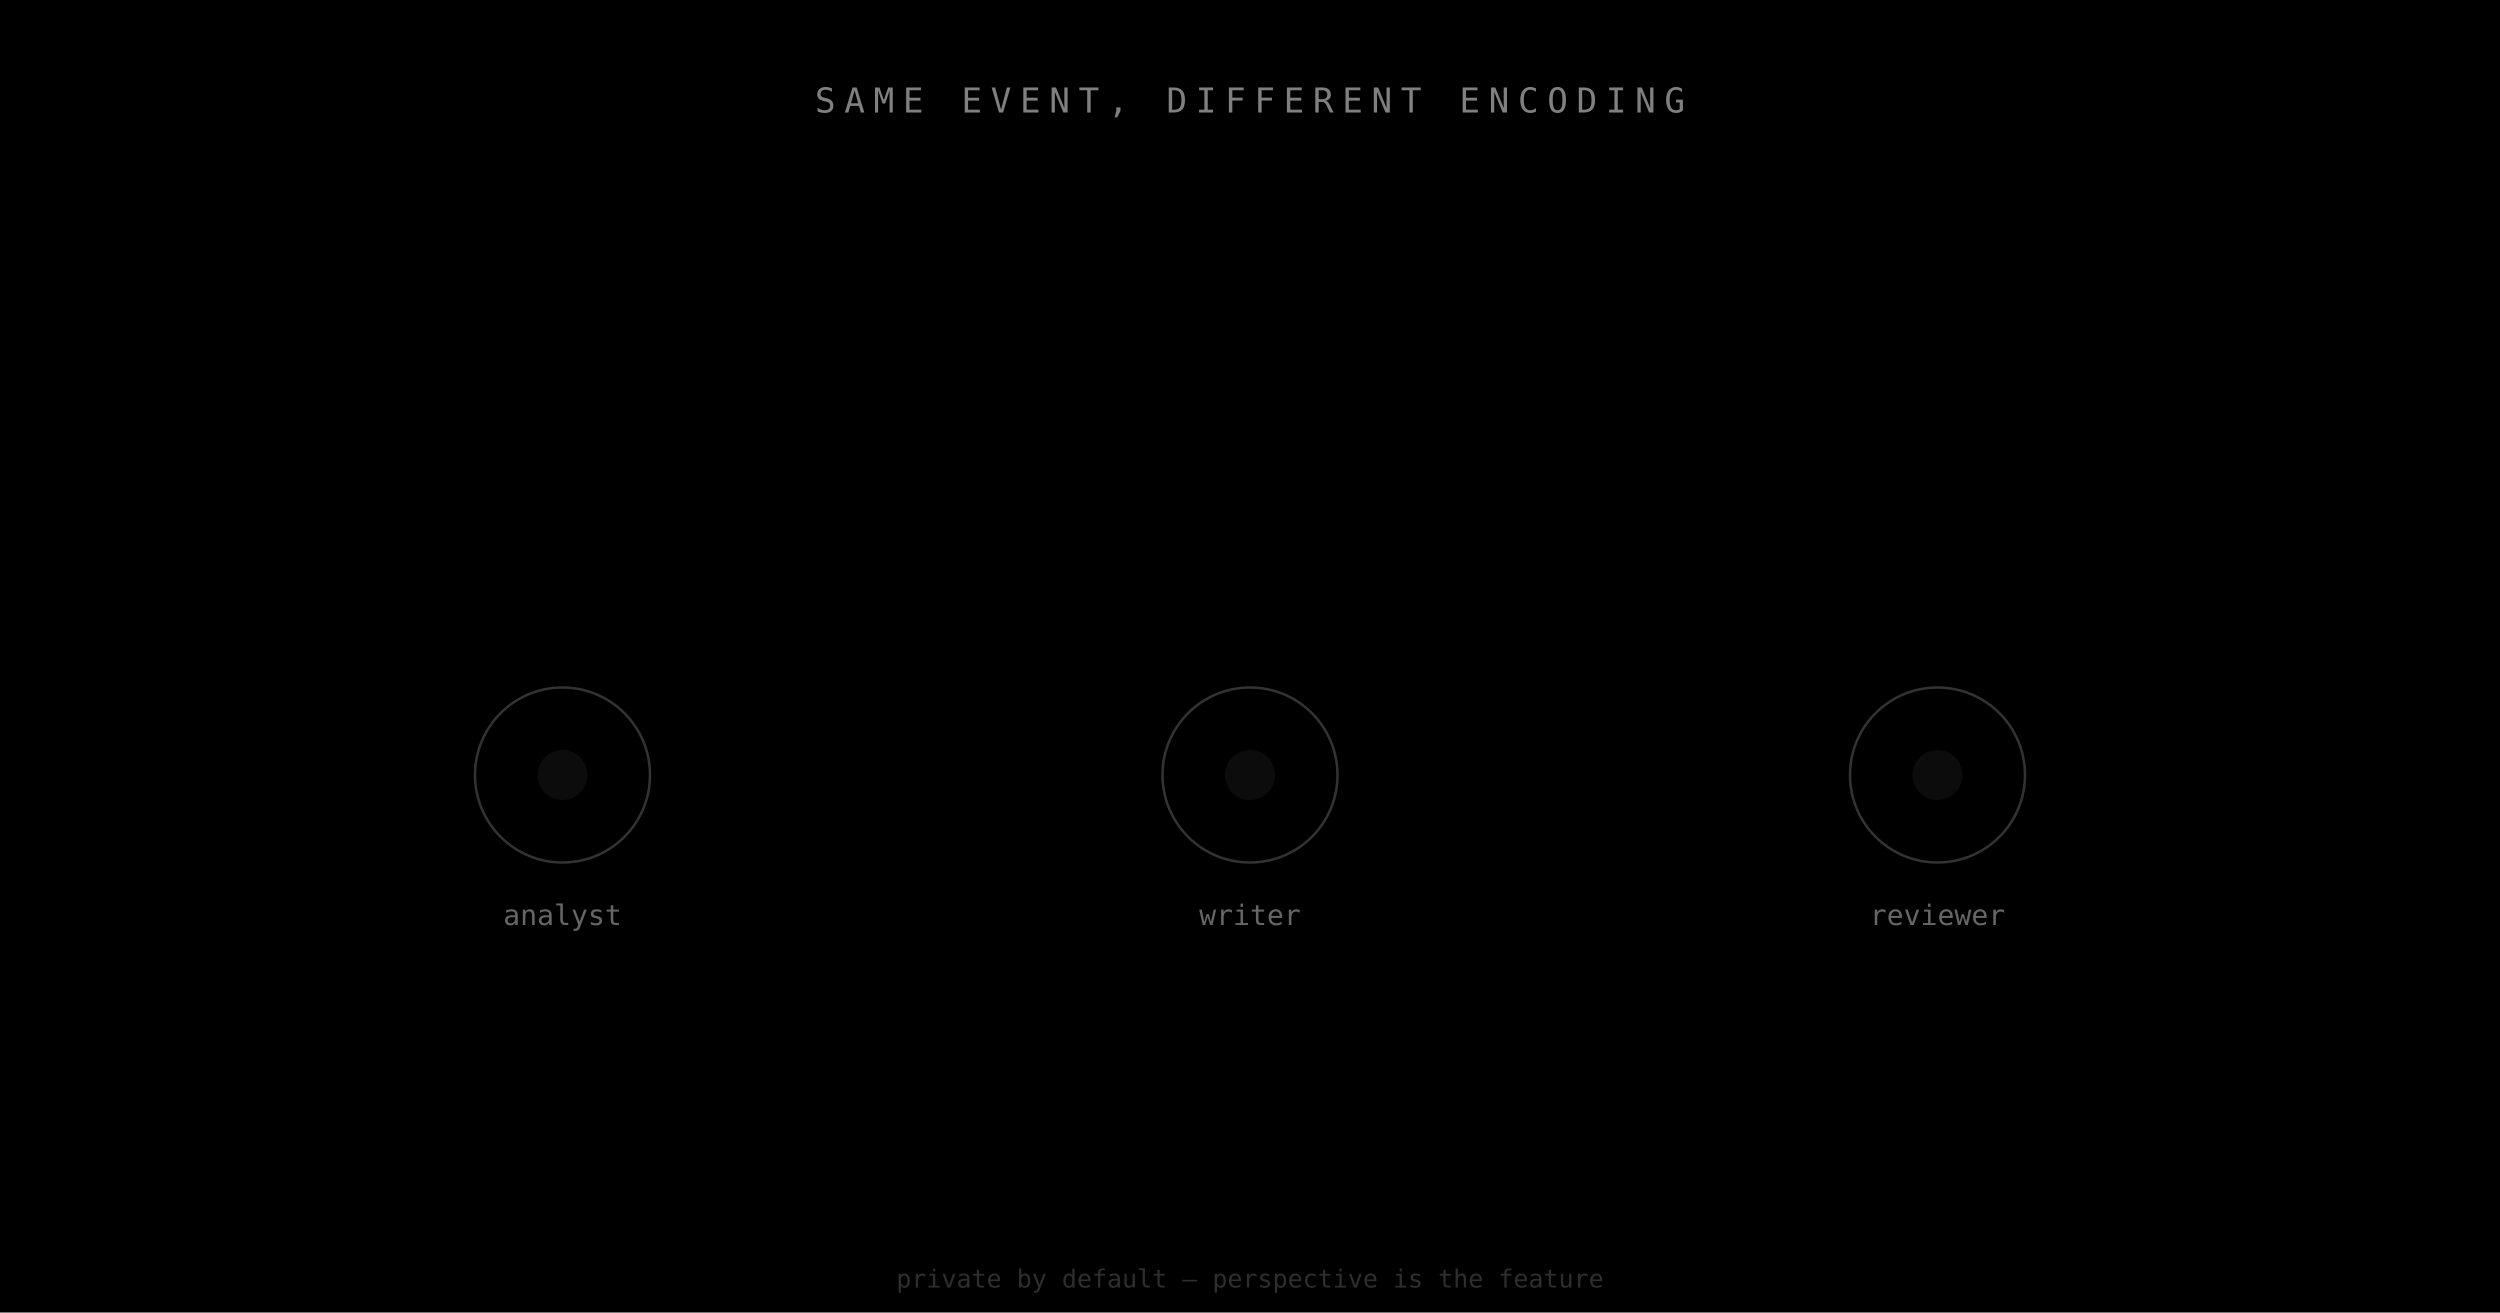
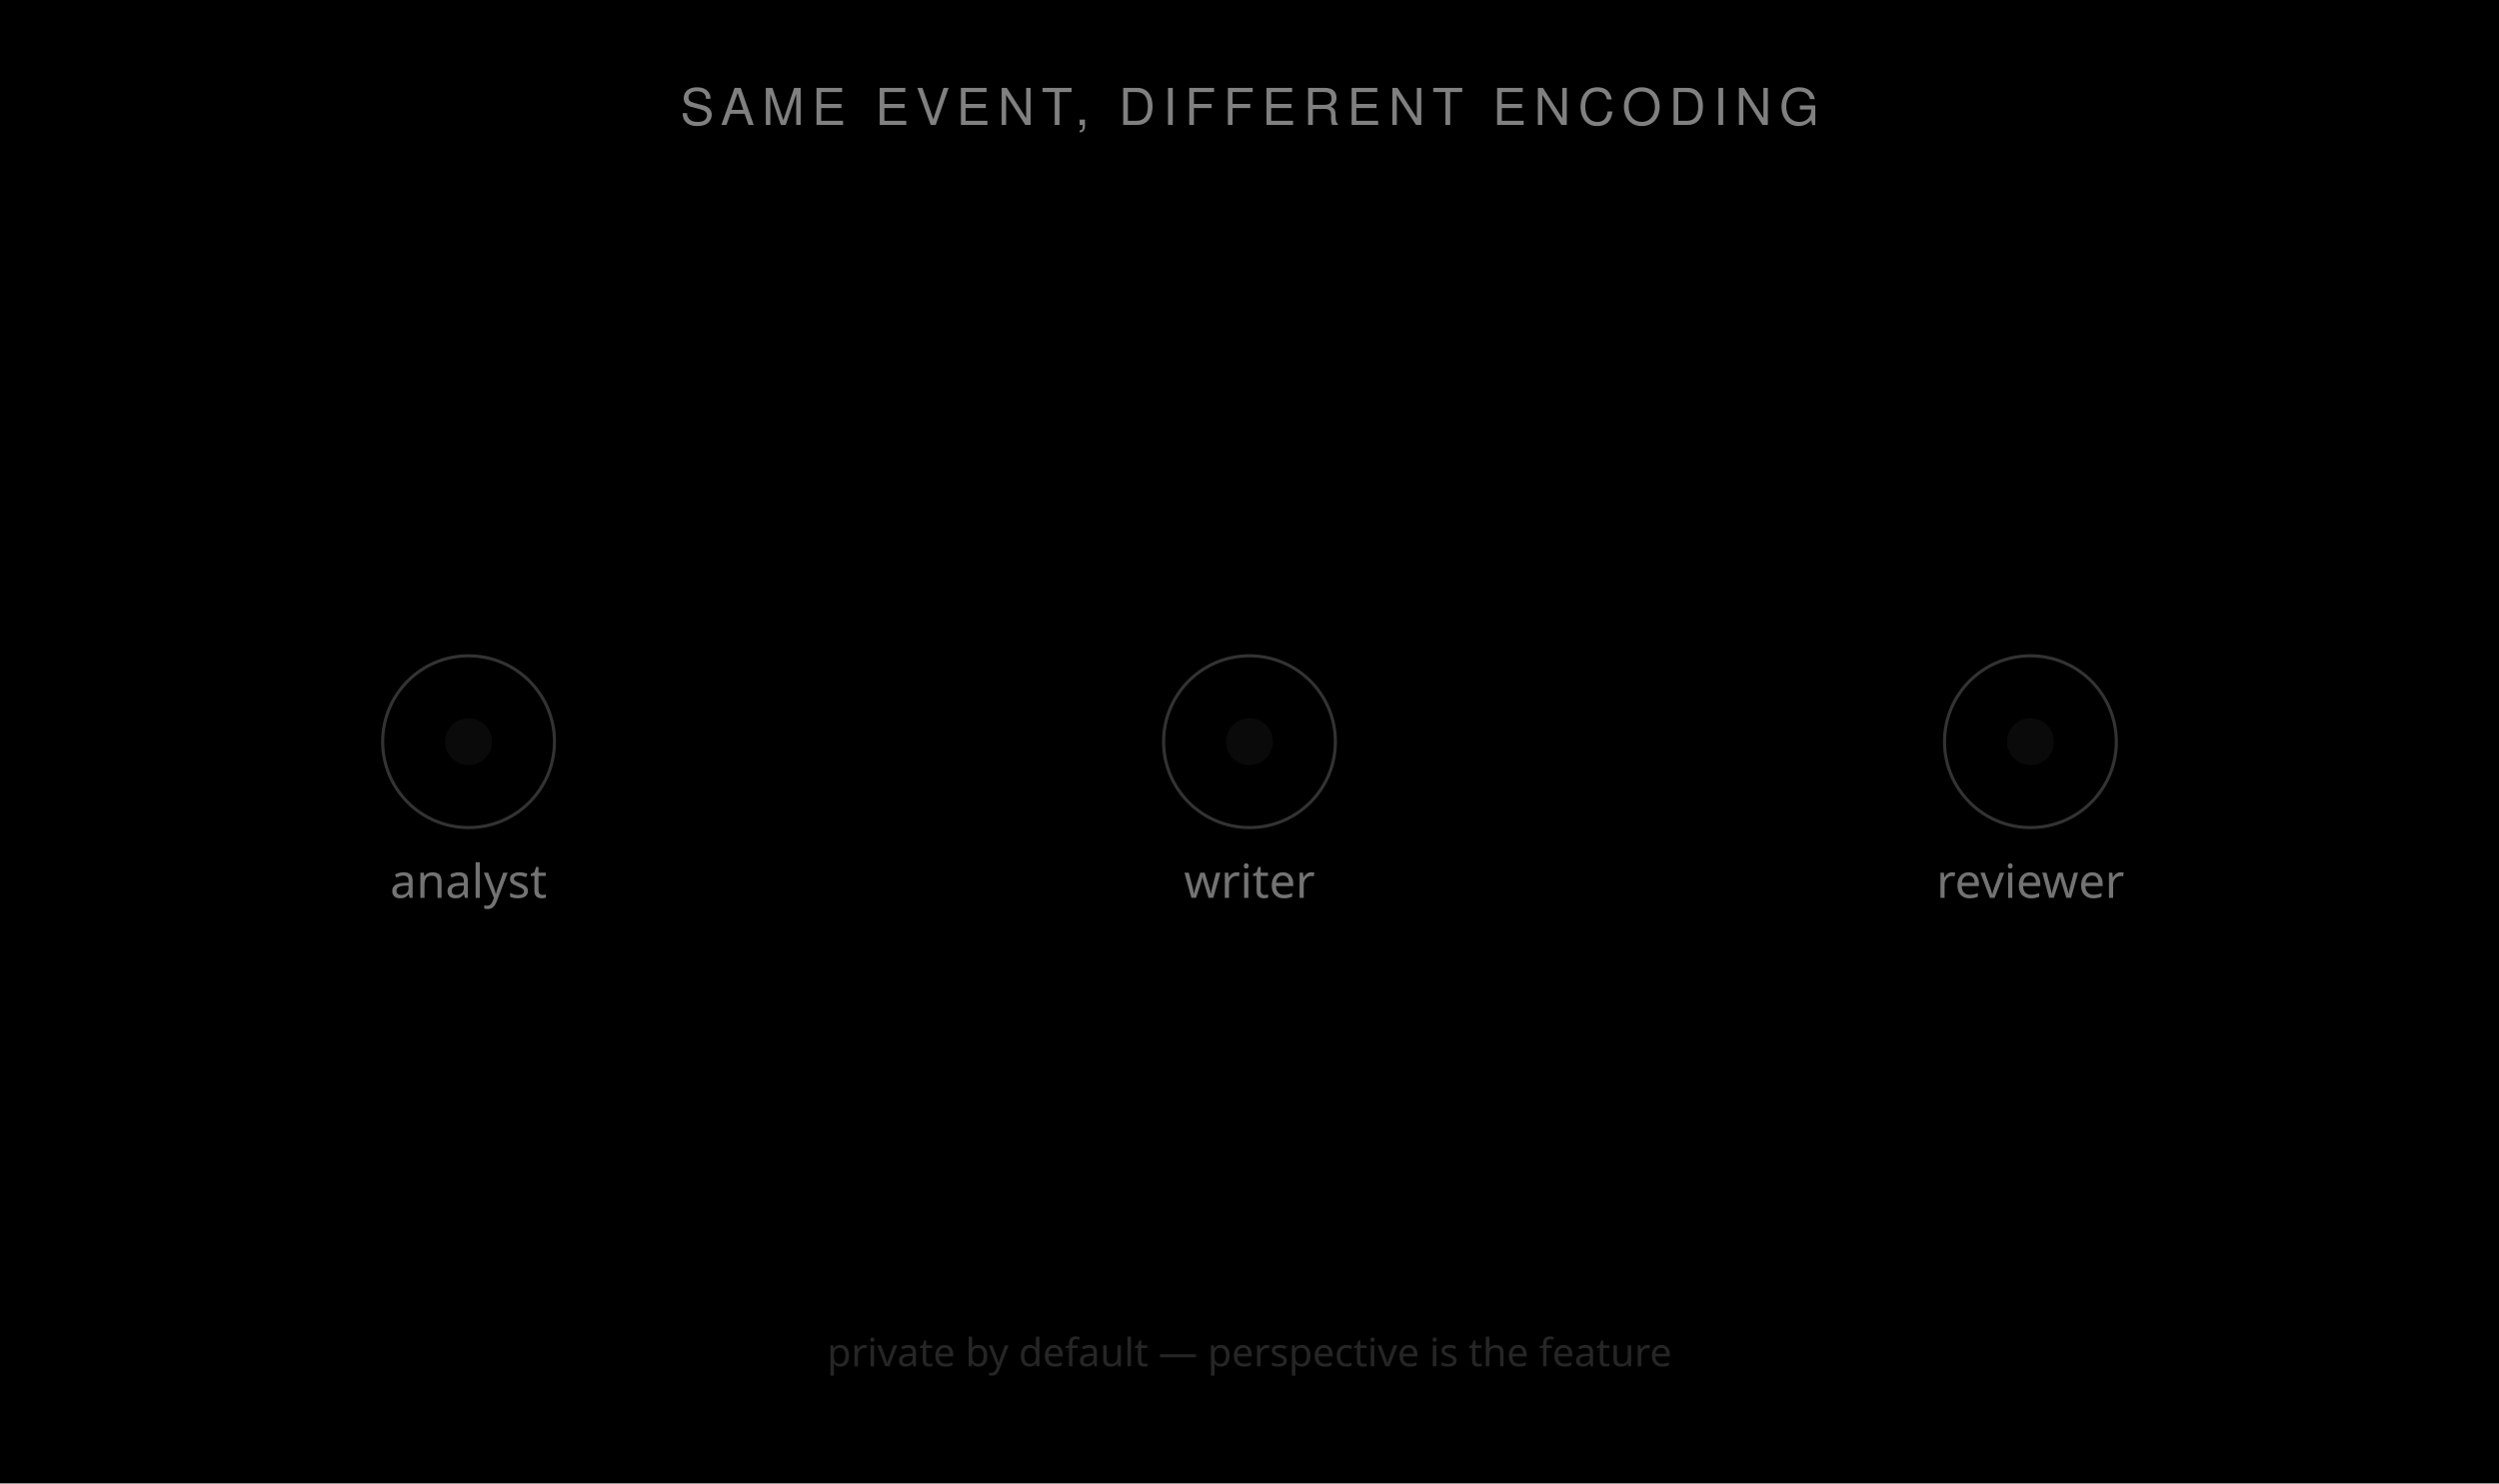
- <svg xmlns="http://www.w3.org/2000/svg" viewBox="0 0 800 420" width="800" height="420">
+ <svg xmlns="http://www.w3.org/2000/svg" viewBox="0 0 640 380" width="640" height="380">
  <defs>
-     <radialGradient id="pulse" cx="50%" cy="50%" r="50%">
-       <stop offset="0%" stop-color="#ffffff" stop-opacity="0.6" />
-       <stop offset="100%" stop-color="#ffffff" stop-opacity="0" />
-     </radialGradient>
    <filter id="glow">
      <feGaussianBlur stdDeviation="3" result="blur" />
      <feMerge>
        <feMergeNode in="blur" />
        <feMergeNode in="SourceGraphic" />
      </feMerge>
    </filter>
-     <filter id="softblur">
-       <feGaussianBlur stdDeviation="1.5" />
-     </filter>
  </defs>
-   <rect width="800" height="420" fill="#000000" rx="0" />
-   <text x="400" y="36" text-anchor="middle" fill="#ffffff" font-family="'SF Mono', 'Fira Code', 'Consolas', monospace" font-size="11" letter-spacing="0.25em" opacity="0.5">
+   <rect width="640" height="380" fill="#000000" />
+   <text x="320" y="32" text-anchor="middle" fill="#ffffff" font-family="system-ui, -apple-system, Helvetica, Arial, sans-serif" font-size="13" letter-spacing="0.15em" opacity="0.5">
    SAME EVENT, DIFFERENT ENCODING
  </text>
-   <circle cx="400" cy="110" r="6" fill="none" stroke="#ffffff" stroke-width="0.5" opacity="0">
-     <animate attributeName="r" values="6;40;40;40;40;40;40;40;40;40" dur="14s" repeatCount="indefinite" calcMode="spline" keySplines="0.25 0.1 0.25 1;0 0 1 1;0 0 1 1;0 0 1 1;0 0 1 1;0 0 1 1;0 0 1 1;0 0 1 1;0 0 1 1" />
-     <animate attributeName="opacity" values="0;0.4;0.15;0.15;0.15;0.15;0.15;0.15;0.08;0" dur="14s" repeatCount="indefinite" />
+   <circle cx="320" cy="80" r="5" fill="none" stroke="#ffffff" stroke-width="0.6" opacity="0">
+     <animate attributeName="r" values="5;28;28;28;28;28;28;28;28;28" dur="14s" repeatCount="indefinite" calcMode="spline" keySplines="0.25 0.1 0.25 1;0 0 1 1;0 0 1 1;0 0 1 1;0 0 1 1;0 0 1 1;0 0 1 1;0 0 1 1;0 0 1 1" />
+     <animate attributeName="opacity" values="0;0.4;0.12;0.12;0.12;0.12;0.12;0.12;0.06;0" dur="14s" repeatCount="indefinite" />
  </circle>
-   <circle cx="400" cy="110" r="3" fill="#ffffff" opacity="0">
-     <animate attributeName="opacity" values="0;1;0.8;0.8;0.8;0.8;0.8;0.8;0.8;0.4" dur="14s" repeatCount="indefinite" />
-     <animate attributeName="r" values="2;4;3;3;3;3;3;3;3;3" dur="14s" repeatCount="indefinite" calcMode="spline" keySplines="0.25 0.1 0.25 1;0.25 0.1 0.25 1;0 0 1 1;0 0 1 1;0 0 1 1;0 0 1 1;0 0 1 1;0 0 1 1;0 0 1 1" />
+   <circle cx="320" cy="80" r="3" fill="#ffffff" opacity="0">
+     <animate attributeName="opacity" values="0;1;0.7;0.7;0.7;0.7;0.7;0.7;0.7;0.3" dur="14s" repeatCount="indefinite" />
  </circle>
-   <text x="400" y="78" text-anchor="middle" fill="#ffffff" font-family="'SF Mono', monospace" font-size="9" opacity="0">
+   <text x="320" y="62" text-anchor="middle" fill="#ffffff" font-family="system-ui, sans-serif" font-size="11" opacity="0">
    event
-     <animate attributeName="opacity" values="0;0.45;0.45;0.45;0.45;0.45;0.45;0.45;0.45;0.2" dur="14s" repeatCount="indefinite" />
+     <animate attributeName="opacity" values="0;0.4;0.4;0.4;0.4;0.4;0.4;0.4;0.4;0.15" dur="14s" repeatCount="indefinite" />
  </text>
-   <line x1="382" y1="125" x2="180" y2="215" stroke="#ffffff" stroke-width="0.5" opacity="0">
-     <animate attributeName="opacity" values="0;0;0.3;0.3;0.3;0.3;0.3;0.3;0.12;0" dur="14s" repeatCount="indefinite" />
+   <line x1="305" y1="95" x2="120" y2="155" stroke="#fff" stroke-width="0.5" opacity="0">
+     <animate attributeName="opacity" values="0;0;0.25;0.25;0.25;0.25;0.25;0.25;0.1;0" dur="14s" repeatCount="indefinite" />
  </line>
-   <line x1="400" y1="130" x2="400" y2="215" stroke="#ffffff" stroke-width="0.5" opacity="0">
-     <animate attributeName="opacity" values="0;0;0.3;0.3;0.3;0.3;0.3;0.3;0.12;0" dur="14s" repeatCount="indefinite" />
+   <line x1="320" y1="100" x2="320" y2="155" stroke="#fff" stroke-width="0.5" opacity="0">
+     <animate attributeName="opacity" values="0;0;0.25;0.25;0.25;0.25;0.25;0.25;0.1;0" dur="14s" repeatCount="indefinite" />
  </line>
-   <line x1="418" y1="125" x2="620" y2="215" stroke="#ffffff" stroke-width="0.5" opacity="0">
-     <animate attributeName="opacity" values="0;0;0.3;0.3;0.3;0.3;0.3;0.3;0.12;0" dur="14s" repeatCount="indefinite" />
+   <line x1="335" y1="95" x2="520" y2="155" stroke="#fff" stroke-width="0.5" opacity="0">
+     <animate attributeName="opacity" values="0;0;0.25;0.25;0.25;0.25;0.25;0.25;0.1;0" dur="14s" repeatCount="indefinite" />
  </line>
-   <circle r="2.5" fill="#ffffff" filter="url(#glow)" opacity="0">
+   <circle r="2.5" fill="#fff" filter="url(#glow)" opacity="0">
    <animate attributeName="opacity" values="0;0;0.9;0;0;0;0;0;0;0" dur="14s" repeatCount="indefinite" />
-     <animate attributeName="cx" values="382;382;180;180;180;180;180;180;180;180" dur="14s" repeatCount="indefinite" calcMode="spline" keySplines="0 0 1 1;0.4 0 0.2 1;0 0 1 1;0 0 1 1;0 0 1 1;0 0 1 1;0 0 1 1;0 0 1 1;0 0 1 1" />
-     <animate attributeName="cy" values="125;125;215;215;215;215;215;215;215;215" dur="14s" repeatCount="indefinite" calcMode="spline" keySplines="0 0 1 1;0.4 0 0.2 1;0 0 1 1;0 0 1 1;0 0 1 1;0 0 1 1;0 0 1 1;0 0 1 1;0 0 1 1" />
+     <animate attributeName="cx" values="305;305;120;120;120;120;120;120;120;120" dur="14s" repeatCount="indefinite" calcMode="spline" keySplines="0 0 1 1;0.4 0 0.2 1;0 0 1 1;0 0 1 1;0 0 1 1;0 0 1 1;0 0 1 1;0 0 1 1;0 0 1 1" />
+     <animate attributeName="cy" values="95;95;155;155;155;155;155;155;155;155" dur="14s" repeatCount="indefinite" calcMode="spline" keySplines="0 0 1 1;0.4 0 0.2 1;0 0 1 1;0 0 1 1;0 0 1 1;0 0 1 1;0 0 1 1;0 0 1 1;0 0 1 1" />
  </circle>
-   <circle r="2.5" fill="#ffffff" filter="url(#glow)" opacity="0">
+   <circle r="2.5" fill="#fff" filter="url(#glow)" opacity="0">
    <animate attributeName="opacity" values="0;0;0.9;0;0;0;0;0;0;0" dur="14s" repeatCount="indefinite" />
-     <animate attributeName="cx" values="400;400;400;400;400;400;400;400;400;400" dur="14s" repeatCount="indefinite" />
-     <animate attributeName="cy" values="130;130;215;215;215;215;215;215;215;215" dur="14s" repeatCount="indefinite" calcMode="spline" keySplines="0 0 1 1;0.4 0 0.2 1;0 0 1 1;0 0 1 1;0 0 1 1;0 0 1 1;0 0 1 1;0 0 1 1;0 0 1 1" />
+     <animate attributeName="cx" values="320;320;320;320;320;320;320;320;320;320" dur="14s" repeatCount="indefinite" />
+     <animate attributeName="cy" values="100;100;155;155;155;155;155;155;155;155" dur="14s" repeatCount="indefinite" calcMode="spline" keySplines="0 0 1 1;0.4 0 0.2 1;0 0 1 1;0 0 1 1;0 0 1 1;0 0 1 1;0 0 1 1;0 0 1 1;0 0 1 1" />
  </circle>
-   <circle r="2.5" fill="#ffffff" filter="url(#glow)" opacity="0">
+   <circle r="2.5" fill="#fff" filter="url(#glow)" opacity="0">
    <animate attributeName="opacity" values="0;0;0.9;0;0;0;0;0;0;0" dur="14s" repeatCount="indefinite" />
-     <animate attributeName="cx" values="418;418;620;620;620;620;620;620;620;620" dur="14s" repeatCount="indefinite" calcMode="spline" keySplines="0 0 1 1;0.4 0 0.2 1;0 0 1 1;0 0 1 1;0 0 1 1;0 0 1 1;0 0 1 1;0 0 1 1;0 0 1 1" />
-     <animate attributeName="cy" values="125;125;215;215;215;215;215;215;215;215" dur="14s" repeatCount="indefinite" calcMode="spline" keySplines="0 0 1 1;0.4 0 0.2 1;0 0 1 1;0 0 1 1;0 0 1 1;0 0 1 1;0 0 1 1;0 0 1 1;0 0 1 1" />
+     <animate attributeName="cx" values="335;335;520;520;520;520;520;520;520;520" dur="14s" repeatCount="indefinite" calcMode="spline" keySplines="0 0 1 1;0.4 0 0.2 1;0 0 1 1;0 0 1 1;0 0 1 1;0 0 1 1;0 0 1 1;0 0 1 1;0 0 1 1" />
+     <animate attributeName="cy" values="95;95;155;155;155;155;155;155;155;155" dur="14s" repeatCount="indefinite" calcMode="spline" keySplines="0 0 1 1;0.4 0 0.2 1;0 0 1 1;0 0 1 1;0 0 1 1;0 0 1 1;0 0 1 1;0 0 1 1;0 0 1 1" />
  </circle>
-   <g transform="translate(180, 248)">
-     <circle cx="0" cy="0" r="28" fill="none" stroke="#ffffff" stroke-width="0.8" opacity="0.2">
-       <animate attributeName="opacity" values="0.2;0.2;0.2;0.7;0.5;0.5;0.5;0.5;0.3;0.2" dur="14s" repeatCount="indefinite" />
-       <animate attributeName="r" values="28;28;28;32;30;30;30;30;28;28" dur="14s" repeatCount="indefinite" calcMode="spline" keySplines="0 0 1 1;0 0 1 1;0.25 0.1 0.25 1;0.25 0.1 0.25 1;0 0 1 1;0 0 1 1;0 0 1 1;0 0 1 1;0 0 1 1" />
+   <g transform="translate(120, 190)">
+     <circle cx="0" cy="0" r="22" fill="none" stroke="#fff" stroke-width="0.8" opacity="0.2">
+       <animate attributeName="opacity" values="0.2;0.2;0.2;0.6;0.4;0.4;0.4;0.4;0.25;0.2" dur="14s" repeatCount="indefinite" />
+       <animate attributeName="r" values="22;22;22;26;24;24;24;24;22;22" dur="14s" repeatCount="indefinite" calcMode="spline" keySplines="0 0 1 1;0 0 1 1;0.25 0.1 0.25 1;0.25 0.1 0.25 1;0 0 1 1;0 0 1 1;0 0 1 1;0 0 1 1;0 0 1 1" />
    </circle>
-     <circle cx="0" cy="0" r="8" fill="#ffffff" opacity="0.05">
-       <animate attributeName="opacity" values="0.05;0.05;0.05;0.25;0.12;0.12;0.12;0.12;0.05;0.05" dur="14s" repeatCount="indefinite" />
-       <animate attributeName="r" values="8;8;8;14;10;10;10;10;8;8" dur="14s" repeatCount="indefinite" calcMode="spline" keySplines="0 0 1 1;0 0 1 1;0.25 0.1 0.25 1;0.25 0.1 0.25 1;0 0 1 1;0 0 1 1;0 0 1 1;0 0 1 1;0 0 1 1" />
+     <circle cx="0" cy="0" r="6" fill="#fff" opacity="0.04">
+       <animate attributeName="opacity" values="0.04;0.04;0.04;0.2;0.1;0.1;0.1;0.1;0.04;0.04" dur="14s" repeatCount="indefinite" />
    </circle>
-     <text x="0" y="48" text-anchor="middle" fill="#ffffff" font-family="'SF Mono', monospace" font-size="9" opacity="0.4">analyst</text>
-     <g opacity="0">
-       <animate attributeName="opacity" values="0;0;0;0;0.7;0.7;0.7;0.7;0.3;0" dur="14s" repeatCount="indefinite" />
-       <text x="0" y="66" text-anchor="middle" fill="#ffffff" font-family="'SF Mono', monospace" font-size="8" opacity="0.4">salience</text>
-       <text x="0" y="78" text-anchor="middle" fill="#ffffff" font-family="'SF Mono', monospace" font-size="10" opacity="0.8">0.82</text>
-       <text x="0" y="94" text-anchor="middle" fill="#ffffff" font-family="'SF Mono', monospace" font-size="8" opacity="0.4">trend</text>
-     </g>
+     <text x="0" y="40" text-anchor="middle" fill="#fff" font-family="system-ui, sans-serif" font-size="12" opacity="0.45">analyst</text>
+     <text x="0" y="58" text-anchor="middle" fill="#fff" font-family="system-ui, sans-serif" font-size="11" opacity="0">
+       0.82 — trend
+       <animate attributeName="opacity" values="0;0;0;0;0.65;0.65;0.65;0.65;0.25;0" dur="14s" repeatCount="indefinite" />
+     </text>
  </g>
-   <g transform="translate(400, 248)">
-     <circle cx="0" cy="0" r="28" fill="none" stroke="#ffffff" stroke-width="0.8" opacity="0.2">
-       <animate attributeName="opacity" values="0.2;0.2;0.2;0.7;0.5;0.5;0.5;0.5;0.3;0.2" dur="14s" repeatCount="indefinite" />
-       <animate attributeName="r" values="28;28;28;32;30;30;30;30;28;28" dur="14s" repeatCount="indefinite" calcMode="spline" keySplines="0 0 1 1;0 0 1 1;0.25 0.1 0.25 1;0.25 0.1 0.25 1;0 0 1 1;0 0 1 1;0 0 1 1;0 0 1 1;0 0 1 1" />
+   <g transform="translate(320, 190)">
+     <circle cx="0" cy="0" r="22" fill="none" stroke="#fff" stroke-width="0.8" opacity="0.2">
+       <animate attributeName="opacity" values="0.2;0.2;0.2;0.6;0.4;0.4;0.4;0.4;0.25;0.2" dur="14s" repeatCount="indefinite" />
+       <animate attributeName="r" values="22;22;22;26;24;24;24;24;22;22" dur="14s" repeatCount="indefinite" calcMode="spline" keySplines="0 0 1 1;0 0 1 1;0.25 0.1 0.25 1;0.25 0.1 0.25 1;0 0 1 1;0 0 1 1;0 0 1 1;0 0 1 1;0 0 1 1" />
    </circle>
-     <circle cx="0" cy="0" r="8" fill="#ffffff" opacity="0.05">
-       <animate attributeName="opacity" values="0.05;0.05;0.05;0.25;0.12;0.12;0.12;0.12;0.05;0.05" dur="14s" repeatCount="indefinite" />
-       <animate attributeName="r" values="8;8;8;14;10;10;10;10;8;8" dur="14s" repeatCount="indefinite" calcMode="spline" keySplines="0 0 1 1;0 0 1 1;0.25 0.1 0.25 1;0.25 0.1 0.25 1;0 0 1 1;0 0 1 1;0 0 1 1;0 0 1 1;0 0 1 1" />
+     <circle cx="0" cy="0" r="6" fill="#fff" opacity="0.04">
+       <animate attributeName="opacity" values="0.04;0.04;0.04;0.2;0.1;0.1;0.1;0.1;0.04;0.04" dur="14s" repeatCount="indefinite" />
    </circle>
-     <text x="0" y="48" text-anchor="middle" fill="#ffffff" font-family="'SF Mono', monospace" font-size="9" opacity="0.4">writer</text>
-     <g opacity="0">
-       <animate attributeName="opacity" values="0;0;0;0;0.7;0.7;0.7;0.7;0.3;0" dur="14s" repeatCount="indefinite" />
-       <text x="0" y="66" text-anchor="middle" fill="#ffffff" font-family="'SF Mono', monospace" font-size="8" opacity="0.4">salience</text>
-       <text x="0" y="78" text-anchor="middle" fill="#ffffff" font-family="'SF Mono', monospace" font-size="10" opacity="0.8">0.41</text>
-       <text x="0" y="94" text-anchor="middle" fill="#ffffff" font-family="'SF Mono', monospace" font-size="8" opacity="0.4">narrative</text>
-     </g>
+     <text x="0" y="40" text-anchor="middle" fill="#fff" font-family="system-ui, sans-serif" font-size="12" opacity="0.45">writer</text>
+     <text x="0" y="58" text-anchor="middle" fill="#fff" font-family="system-ui, sans-serif" font-size="11" opacity="0">
+       0.41 — narrative
+       <animate attributeName="opacity" values="0;0;0;0;0.65;0.65;0.65;0.65;0.25;0" dur="14s" repeatCount="indefinite" />
+     </text>
  </g>
-   <g transform="translate(620, 248)">
-     <circle cx="0" cy="0" r="28" fill="none" stroke="#ffffff" stroke-width="0.8" opacity="0.2">
-       <animate attributeName="opacity" values="0.2;0.2;0.2;0.7;0.5;0.5;0.5;0.5;0.3;0.2" dur="14s" repeatCount="indefinite" />
-       <animate attributeName="r" values="28;28;28;32;30;30;30;30;28;28" dur="14s" repeatCount="indefinite" calcMode="spline" keySplines="0 0 1 1;0 0 1 1;0.25 0.1 0.25 1;0.25 0.1 0.25 1;0 0 1 1;0 0 1 1;0 0 1 1;0 0 1 1;0 0 1 1" />
+   <g transform="translate(520, 190)">
+     <circle cx="0" cy="0" r="22" fill="none" stroke="#fff" stroke-width="0.8" opacity="0.2">
+       <animate attributeName="opacity" values="0.2;0.2;0.2;0.6;0.4;0.4;0.4;0.4;0.25;0.2" dur="14s" repeatCount="indefinite" />
+       <animate attributeName="r" values="22;22;22;26;24;24;24;24;22;22" dur="14s" repeatCount="indefinite" calcMode="spline" keySplines="0 0 1 1;0 0 1 1;0.25 0.1 0.25 1;0.25 0.1 0.25 1;0 0 1 1;0 0 1 1;0 0 1 1;0 0 1 1;0 0 1 1" />
    </circle>
-     <circle cx="0" cy="0" r="8" fill="#ffffff" opacity="0.05">
-       <animate attributeName="opacity" values="0.05;0.05;0.05;0.25;0.12;0.12;0.12;0.12;0.05;0.05" dur="14s" repeatCount="indefinite" />
-       <animate attributeName="r" values="8;8;8;14;10;10;10;10;8;8" dur="14s" repeatCount="indefinite" calcMode="spline" keySplines="0 0 1 1;0 0 1 1;0.25 0.1 0.25 1;0.25 0.1 0.25 1;0 0 1 1;0 0 1 1;0 0 1 1;0 0 1 1;0 0 1 1" />
+     <circle cx="0" cy="0" r="6" fill="#fff" opacity="0.04">
+       <animate attributeName="opacity" values="0.04;0.04;0.04;0.2;0.1;0.1;0.1;0.1;0.04;0.04" dur="14s" repeatCount="indefinite" />
    </circle>
-     <text x="0" y="48" text-anchor="middle" fill="#ffffff" font-family="'SF Mono', monospace" font-size="9" opacity="0.4">reviewer</text>
-     <g opacity="0">
-       <animate attributeName="opacity" values="0;0;0;0;0.7;0.7;0.7;0.7;0.3;0" dur="14s" repeatCount="indefinite" />
-       <text x="0" y="66" text-anchor="middle" fill="#ffffff" font-family="'SF Mono', monospace" font-size="8" opacity="0.4">salience</text>
-       <text x="0" y="78" text-anchor="middle" fill="#ffffff" font-family="'SF Mono', monospace" font-size="10" opacity="0.8">0.93</text>
-       <text x="0" y="94" text-anchor="middle" fill="#ffffff" font-family="'SF Mono', monospace" font-size="8" opacity="0.4">risk</text>
-     </g>
+     <text x="0" y="40" text-anchor="middle" fill="#fff" font-family="system-ui, sans-serif" font-size="12" opacity="0.45">reviewer</text>
+     <text x="0" y="58" text-anchor="middle" fill="#fff" font-family="system-ui, sans-serif" font-size="11" opacity="0">
+       0.93 — risk
+       <animate attributeName="opacity" values="0;0;0;0;0.65;0.65;0.65;0.65;0.25;0" dur="14s" repeatCount="indefinite" />
+     </text>
  </g>
-   <line x1="195" y1="340" x2="340" y2="378" stroke="#ffffff" stroke-width="0.4" opacity="0">
-     <animate attributeName="opacity" values="0;0;0;0;0;0;0.3;0.3;0.15;0" dur="14s" repeatCount="indefinite" />
+   <line x1="135" y1="260" x2="270" y2="295" stroke="#fff" stroke-width="0.4" opacity="0">
+     <animate attributeName="opacity" values="0;0;0;0;0;0;0.25;0.25;0.1;0" dur="14s" repeatCount="indefinite" />
  </line>
-   <circle r="2" fill="#ffffff" filter="url(#glow)" opacity="0">
+   <circle r="2" fill="#fff" filter="url(#glow)" opacity="0">
    <animate attributeName="opacity" values="0;0;0;0;0;0;0.8;0;0;0" dur="14s" repeatCount="indefinite" />
-     <animate attributeName="cx" values="195;195;195;195;195;195;340;340;340;340" dur="14s" repeatCount="indefinite" calcMode="spline" keySplines="0 0 1 1;0 0 1 1;0 0 1 1;0 0 1 1;0 0 1 1;0.4 0 0.2 1;0 0 1 1;0 0 1 1;0 0 1 1" />
-     <animate attributeName="cy" values="340;340;340;340;340;340;378;378;378;378" dur="14s" repeatCount="indefinite" calcMode="spline" keySplines="0 0 1 1;0 0 1 1;0 0 1 1;0 0 1 1;0 0 1 1;0.4 0 0.2 1;0 0 1 1;0 0 1 1;0 0 1 1" />
+     <animate attributeName="cx" values="135;135;135;135;135;135;270;270;270;270" dur="14s" repeatCount="indefinite" calcMode="spline" keySplines="0 0 1 1;0 0 1 1;0 0 1 1;0 0 1 1;0 0 1 1;0.4 0 0.2 1;0 0 1 1;0 0 1 1;0 0 1 1" />
+     <animate attributeName="cy" values="260;260;260;260;260;260;295;295;295;295" dur="14s" repeatCount="indefinite" calcMode="spline" keySplines="0 0 1 1;0 0 1 1;0 0 1 1;0 0 1 1;0 0 1 1;0.4 0 0.2 1;0 0 1 1;0 0 1 1;0 0 1 1" />
  </circle>
-   <rect x="338" y="368" width="124" height="22" rx="4" fill="none" stroke="#ffffff" stroke-width="0.5" stroke-dasharray="3,3" opacity="0">
-     <animate attributeName="opacity" values="0;0;0;0;0;0;0;0.35;0.35;0" dur="14s" repeatCount="indefinite" />
+   <rect x="268" y="285" width="104" height="22" rx="4" fill="none" stroke="#fff" stroke-width="0.5" stroke-dasharray="3,3" opacity="0">
+     <animate attributeName="opacity" values="0;0;0;0;0;0;0;0.3;0.3;0" dur="14s" repeatCount="indefinite" />
  </rect>
-   <text x="400" y="383" text-anchor="middle" fill="#ffffff" font-family="'SF Mono', monospace" font-size="8" opacity="0">
-     shared (opt-in)
-     <animate attributeName="opacity" values="0;0;0;0;0;0;0;0.3;0.3;0" dur="14s" repeatCount="indefinite" />
+   <text x="320" y="300" text-anchor="middle" fill="#fff" font-family="system-ui, sans-serif" font-size="10" opacity="0">
+     shared
+     <animate attributeName="opacity" values="0;0;0;0;0;0;0;0.25;0.25;0" dur="14s" repeatCount="indefinite" />
  </text>
-   <text x="400" y="412" text-anchor="middle" fill="#ffffff" font-family="'SF Mono', monospace" font-size="8" opacity="0.18">
+   <text x="320" y="350" text-anchor="middle" fill="#ffffff" font-family="system-ui, sans-serif" font-size="10" opacity="0.15">
    private by default — perspective is the feature
  </text>
</svg>
